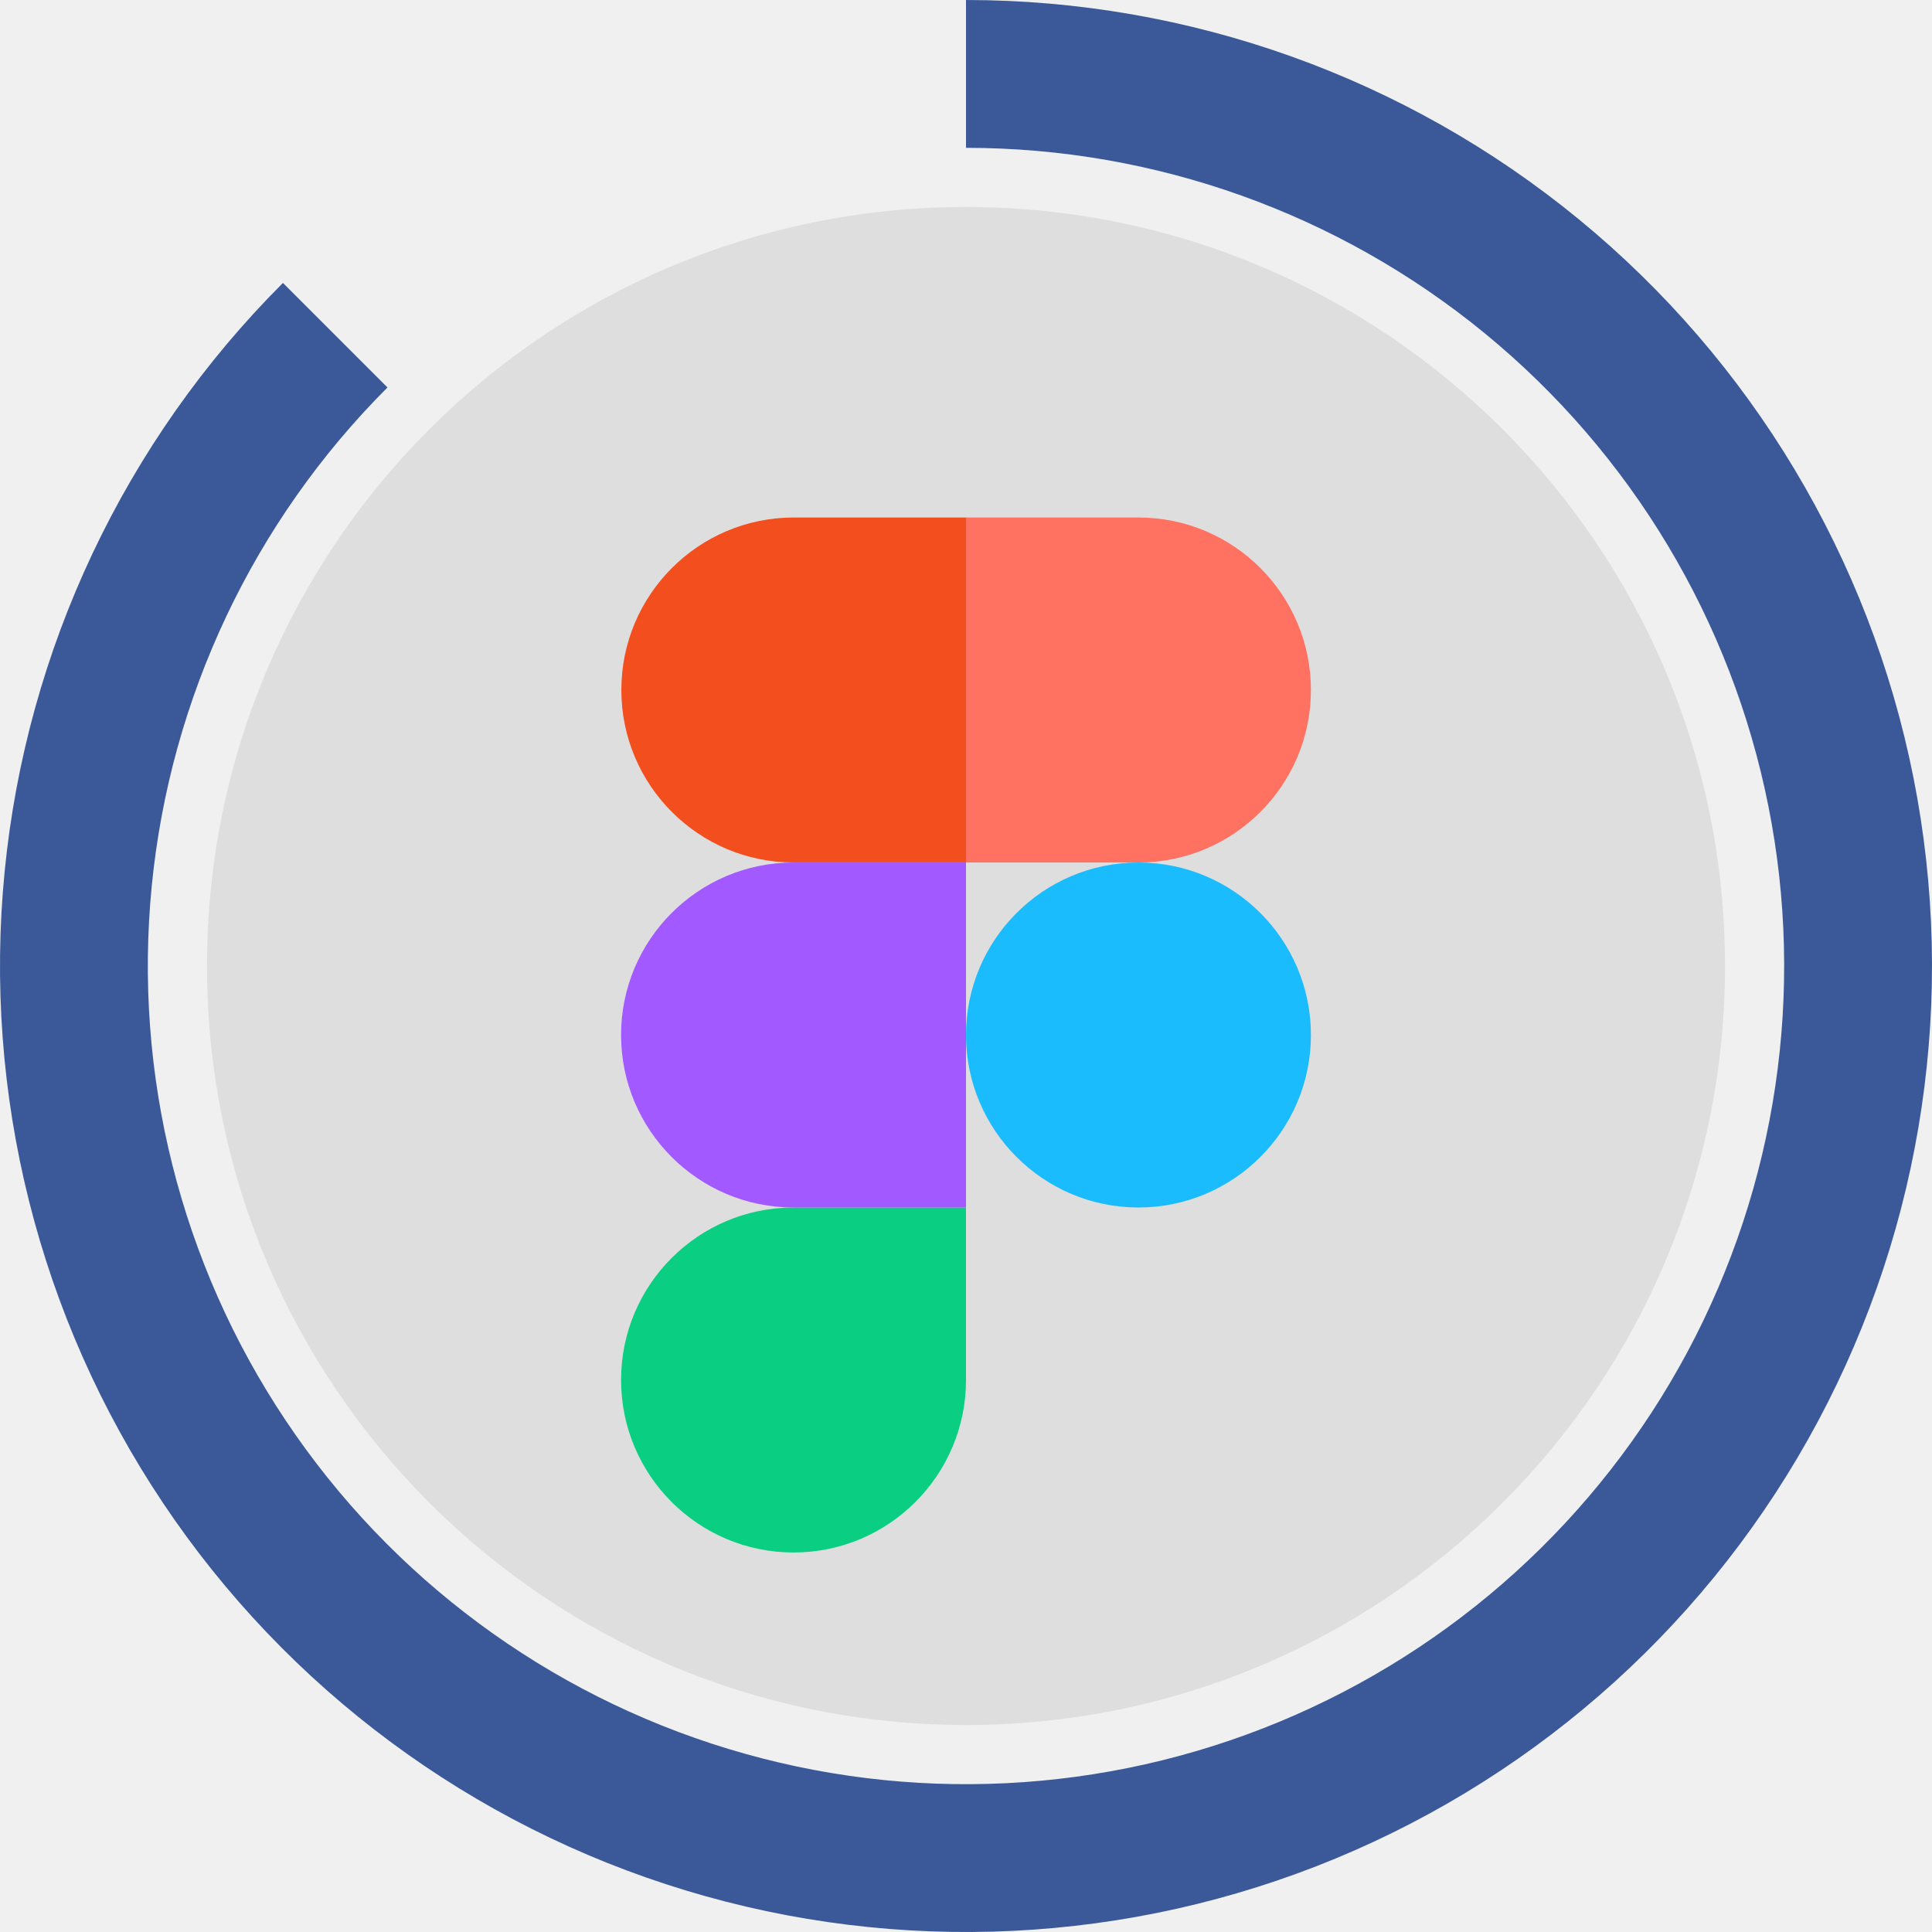
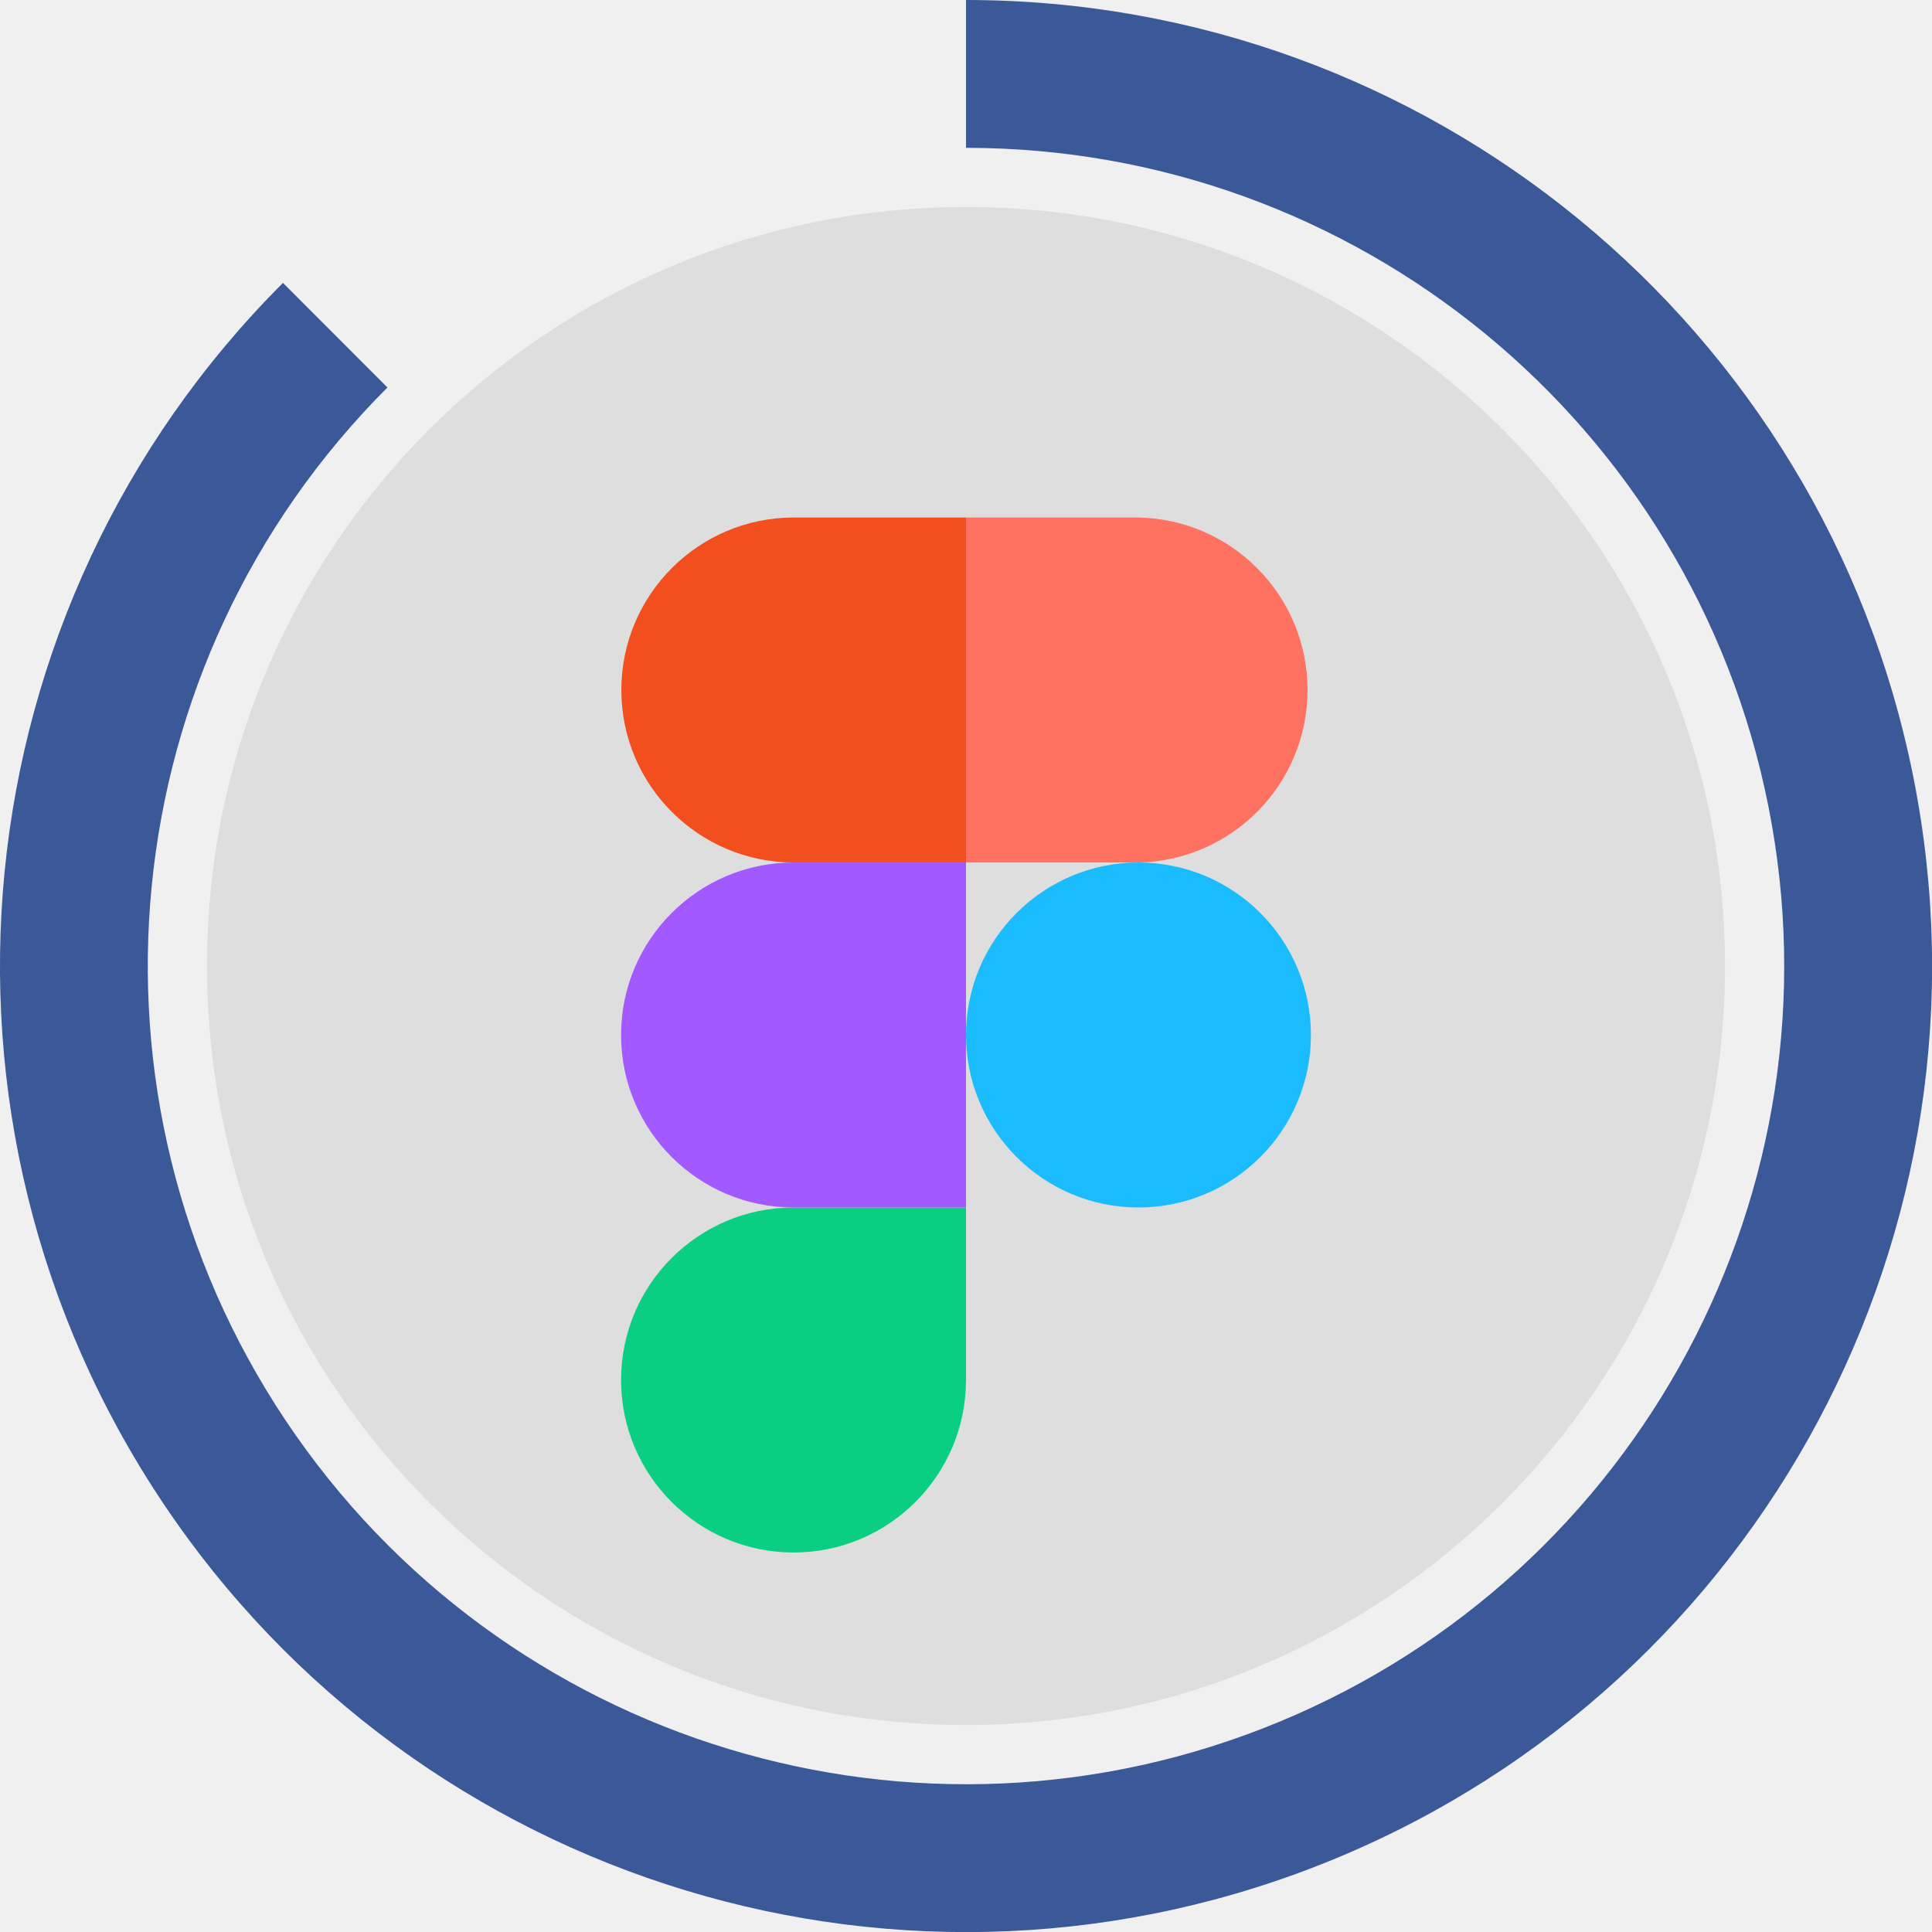
- <svg xmlns="http://www.w3.org/2000/svg" width="56" height="56" viewBox="0 0 56 56" fill="none">
-   <circle cx="28" cy="28" r="22" fill="#C4C4C4" fill-opacity="0.4" />
+ <svg xmlns="http://www.w3.org/2000/svg" width="56" height="56" fill="none">
+   <circle cx="28" cy="28" r="22" fill="#C4C4C4" fill-opacity=".4" />
  <g clip-path="url(#clip0)">
-     <path d="M23.001 45C25.76 45 28 42.76 28 40V35H23.001C20.241 35 18.002 37.24 18.002 40C18.002 42.76 20.241 45 23.001 45Z" fill="#0ACF83" />
-     <path d="M18.002 30C18.002 27.24 20.241 25 23.001 25H28V35H23.001C20.241 35 18.002 32.76 18.002 30Z" fill="#A259FF" />
-     <path d="M18.01 20C18.01 17.24 20.25 15 23.009 15H28.008V25H23.009C20.25 25 18.01 22.76 18.01 20Z" fill="#F24E1E" />
-     <path d="M28 15H32.999C35.758 15 37.998 17.24 37.998 20C37.998 22.76 35.758 25 32.999 25H28V15Z" fill="#FF7262" />
-     <path d="M37.998 30C37.998 32.76 35.758 35 32.999 35C30.24 35 28 32.76 28 30C28 27.24 30.24 25 32.999 25C35.758 25 37.998 27.24 37.998 30Z" fill="#1ABCFE" />
+     <path d="M23.001 45C25.761 45 28 42.76 28 40v-5h-4.999a5.001 5.001 0 00-4.999 5c0 2.76 2.24 5 4.999 5z" fill="#0ACF83" />
+     <path d="M18.002 30c0-2.76 2.24-5 4.999-5H28v10h-4.999a5.001 5.001 0 01-4.999-5z" fill="#A259FF" />
+     <path d="M18.01 20c0-2.76 2.24-5 4.999-5h4.999v10h-4.999a5.001 5.001 0 01-4.999-5z" fill="#F24E1E" />
+     <path d="M28 15h4.999a5.001 5.001 0 010 10H28V15z" fill="#FF7262" />
+     <path d="M37.998 30c0 2.76-2.24 5-4.999 5A5.001 5.001 0 0128 30c0-2.76 2.24-5 4.999-5 2.76 0 4.999 2.24 4.999 5z" fill="#1ABCFE" />
  </g>
-   <path d="M8.201 8.201C3.62 12.782 0.77 18.809 0.135 25.256C-0.5 31.702 1.12 38.17 4.719 43.556C8.318 48.942 13.673 52.914 19.872 54.794C26.071 56.675 32.73 56.348 38.715 53.869C44.7 51.39 49.64 46.912 52.694 41.199C55.748 35.486 56.726 28.891 55.462 22.538C54.198 16.184 50.77 10.465 45.763 6.356C40.755 2.246 34.478 4.89072e-07 28 0V4.285C33.487 4.285 38.803 6.187 43.045 9.668C47.286 13.149 50.189 17.992 51.259 23.373C52.33 28.755 51.501 34.34 48.915 39.179C46.328 44.018 42.144 47.81 37.075 49.91C32.006 52.01 26.366 52.287 21.116 50.694C15.866 49.101 11.33 45.737 8.282 41.175C5.233 36.614 3.861 31.136 4.399 25.675C4.937 20.215 7.351 15.111 11.231 11.231L8.201 8.201Z" fill="#3B5999" />
+   <path d="M8.201 8.201A28 28 0 1028 0v4.285a23.715 23.715 0 11-16.77 6.946L8.202 8.2z" fill="#3B5999" />
  <defs>
    <clipPath id="clip0">
-       <rect width="20" height="30" fill="white" transform="translate(18 15)" />
+       <path fill="#fff" transform="translate(18 15)" d="M0 0h20v30H0z" />
    </clipPath>
  </defs>
</svg>
